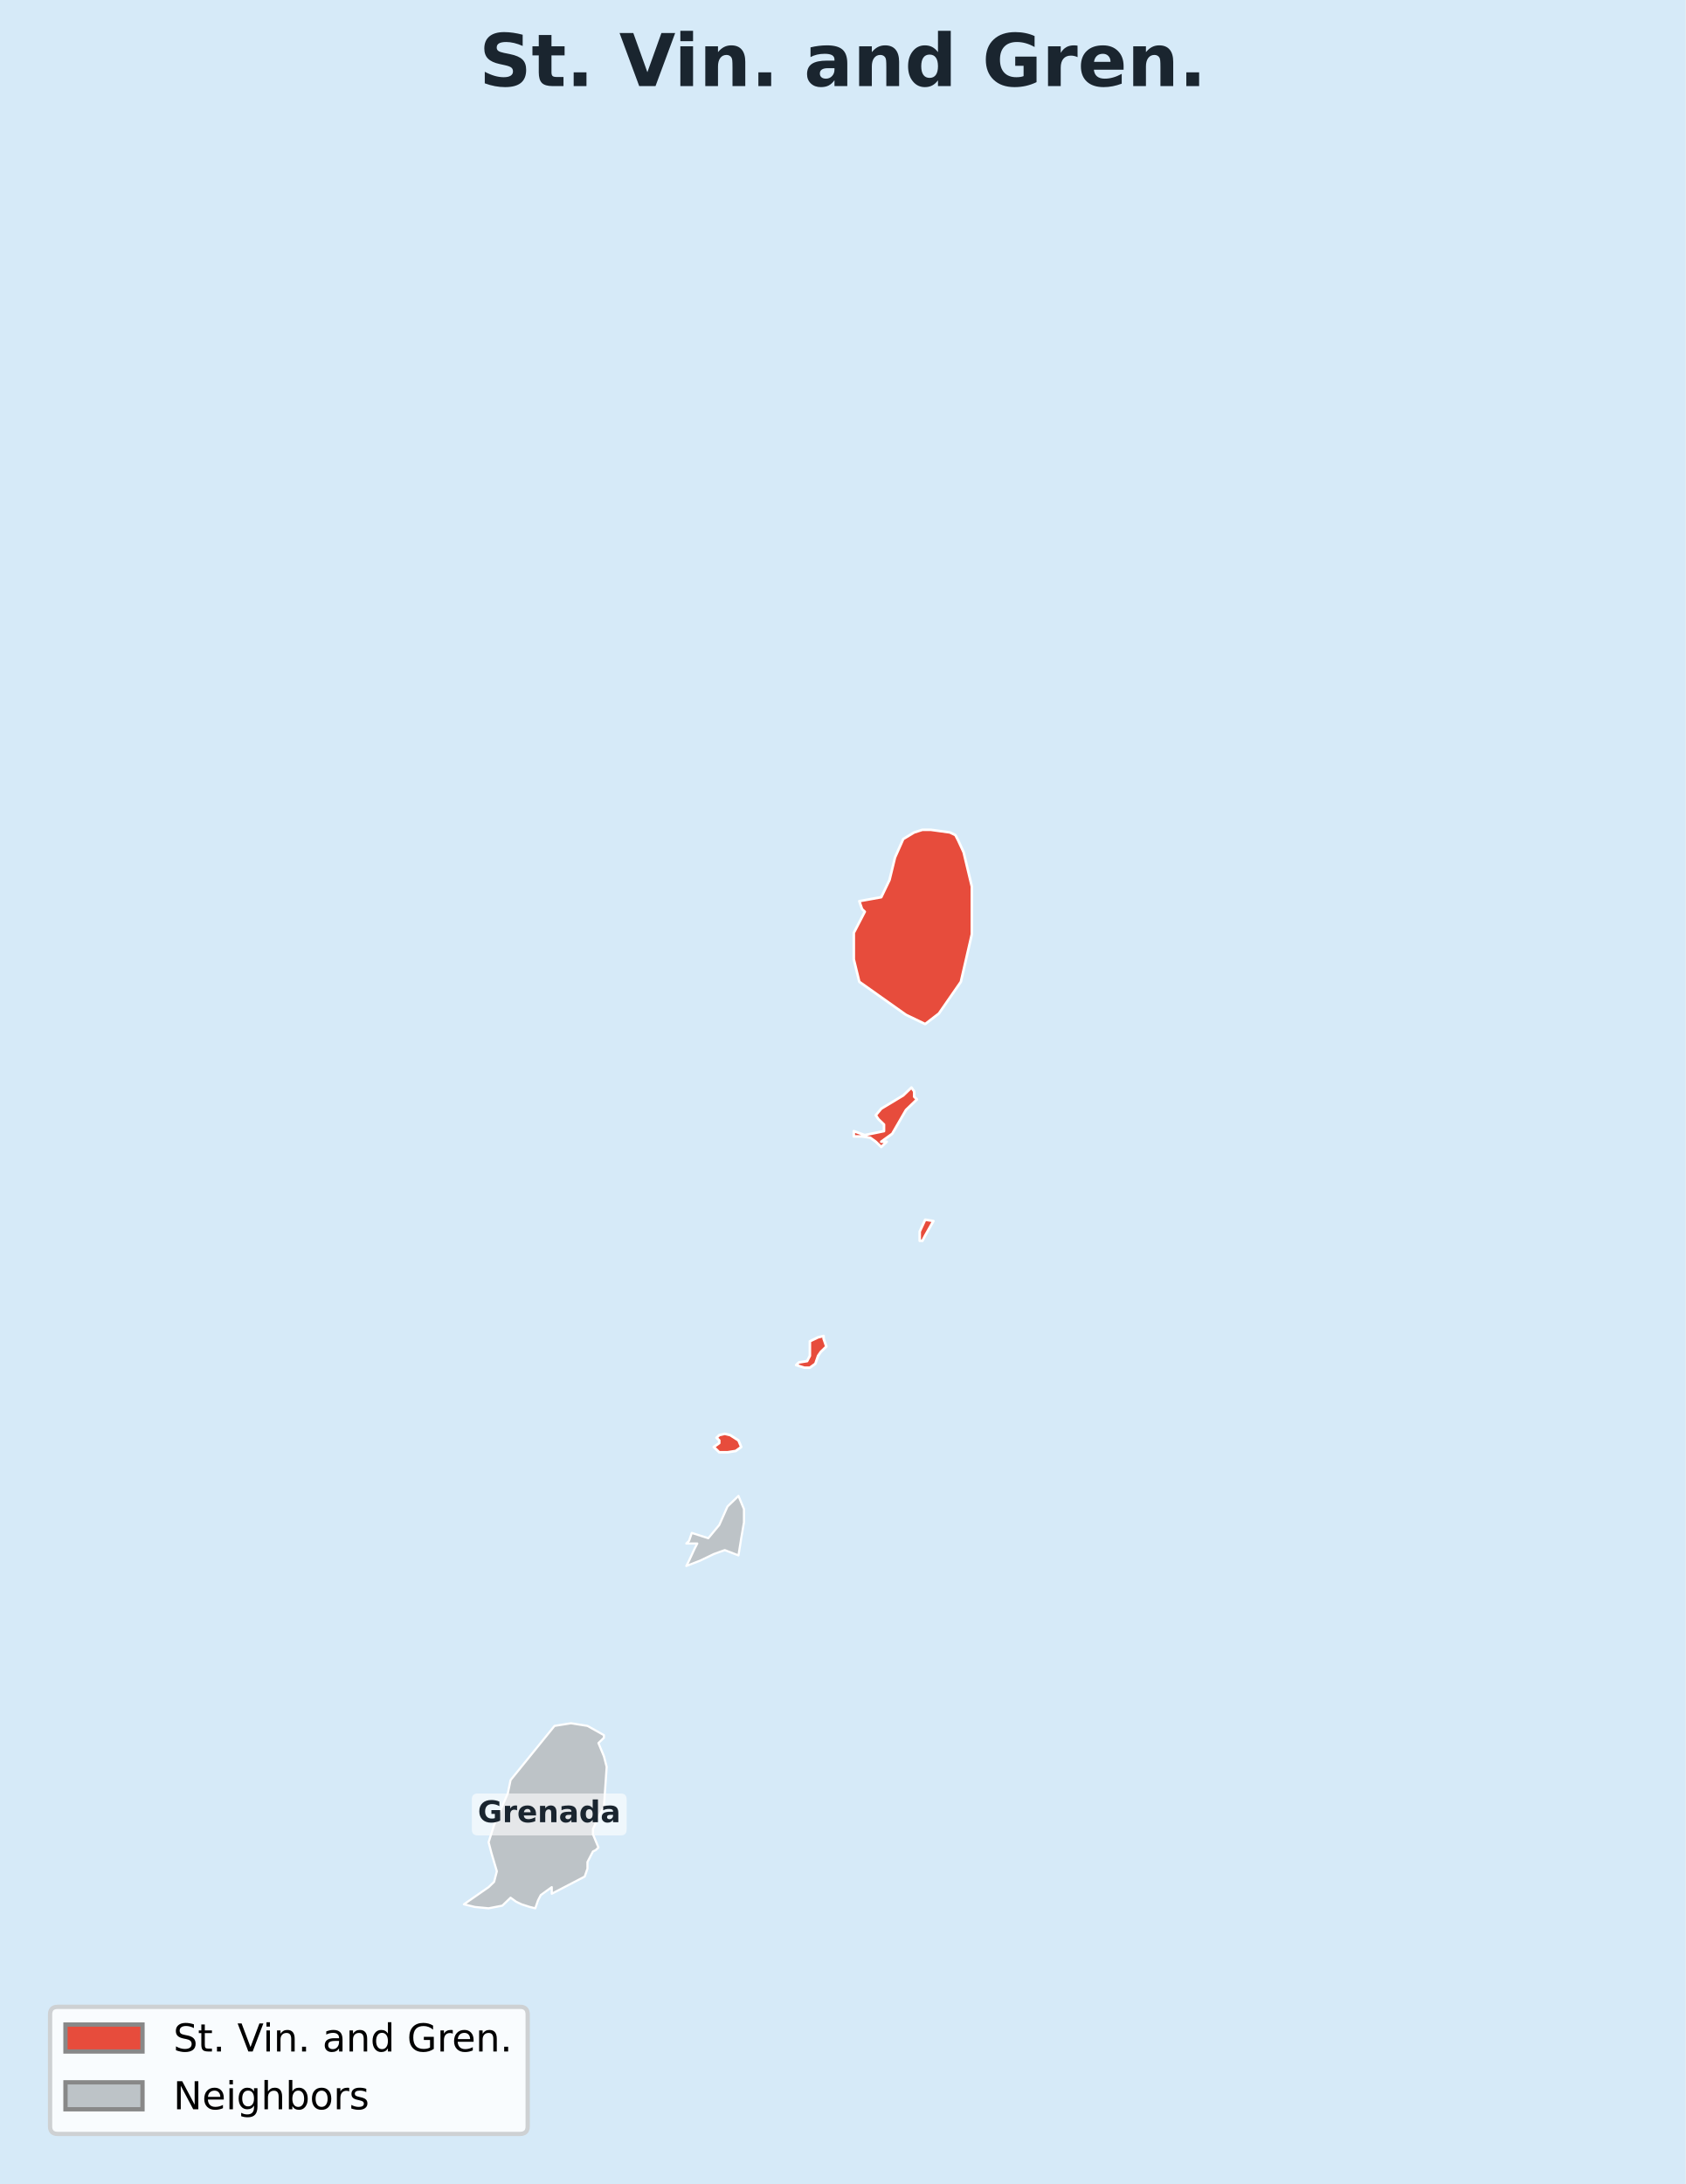
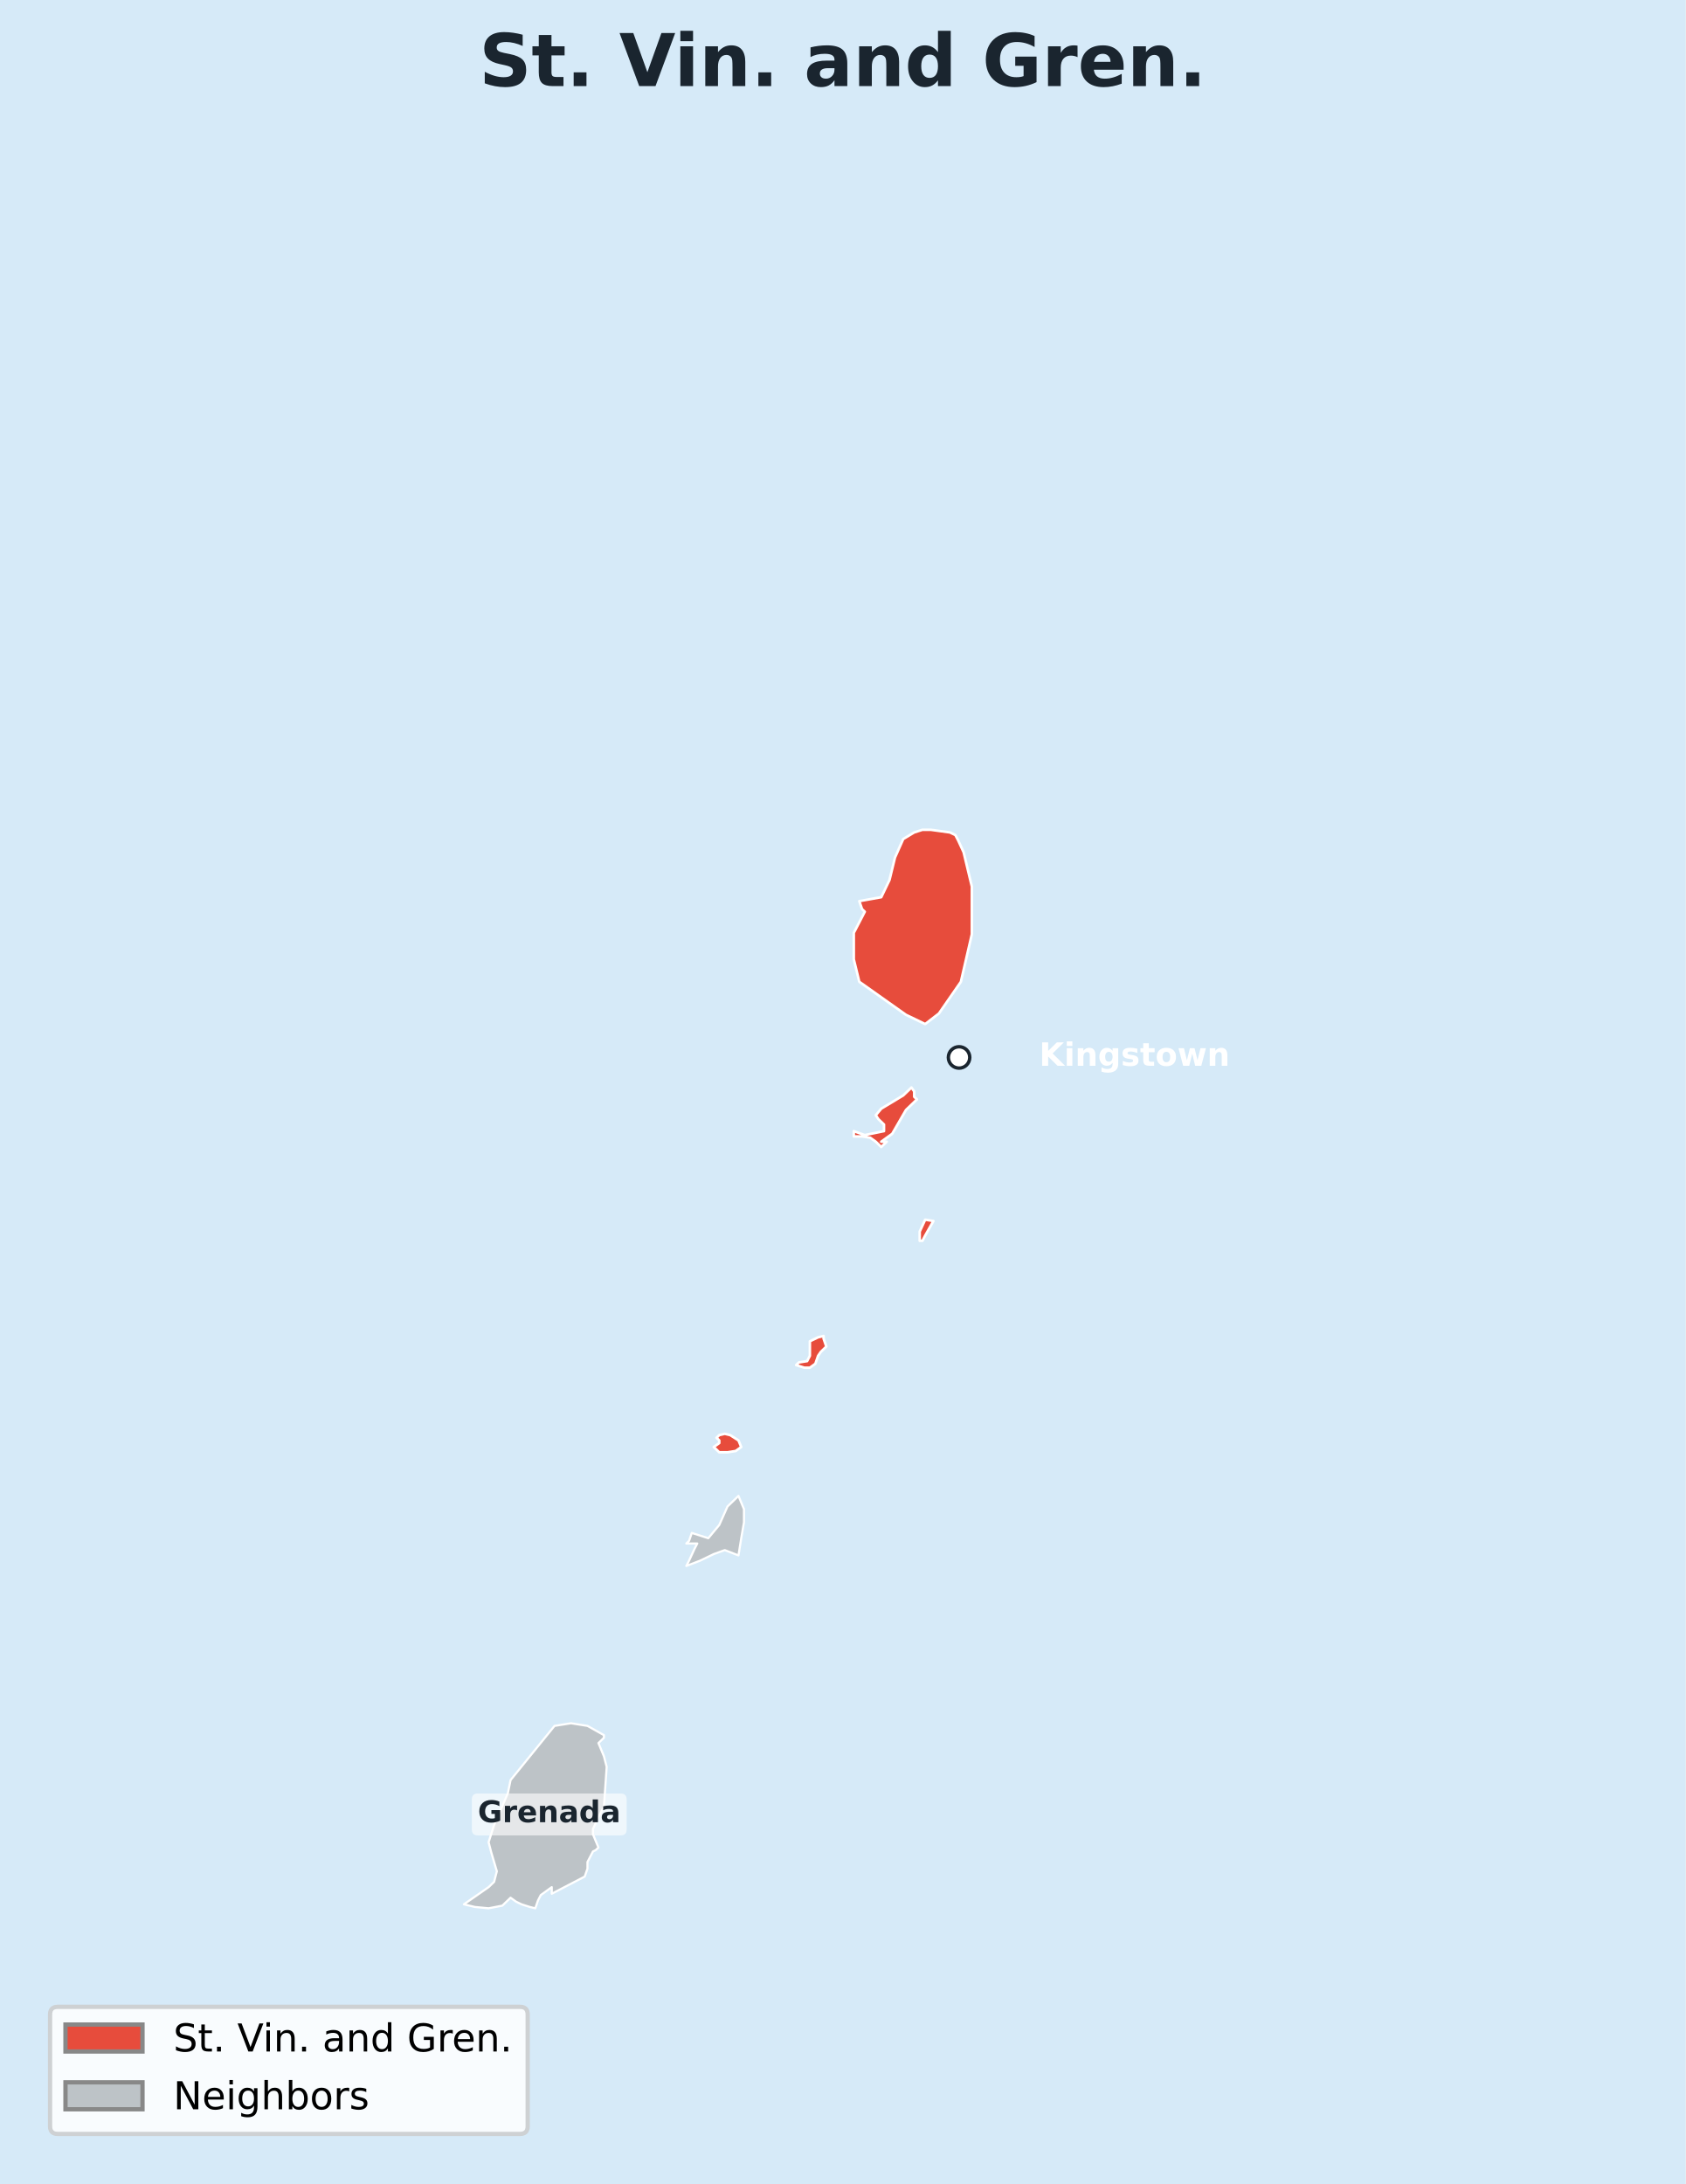
<svg xmlns="http://www.w3.org/2000/svg" xmlns:xlink="http://www.w3.org/1999/xlink" width="393.909pt" height="510.357pt" viewBox="0 0 393.909 510.357" version="1.1">
  <defs>
    <style type="text/css">*{stroke-linejoin: round; stroke-linecap: butt}</style>
  </defs>
  <g id="figure_1">
    <g id="patch_1">
      <path d="M 0 510.357  L 393.909 510.357  L 393.909 0  L 0 0  z " style="fill: #d6eaf8" />
    </g>
    <g id="axes_1">
      <g id="PatchCollection_1">
-         <path d="M 108.407 445.002  L 114.182 440.987  L 115.465 439.752  L 116.107 437.281  L 115.465 435.119  L 114.824 432.957  L 114.182 430.486  L 115.465 426.471  L 118.674 419.058  L 119.315 415.97  L 129.582 403.307  L 133.432 402.689  L 137.281 403.307  L 141.131 405.469  L 141.131 406.086  L 139.848 407.322  L 141.131 410.41  L 141.773 412.881  L 141.131 422.147  L 140.49 423.382  L 139.848 424.618  L 138.565 427.397  L 138.565 428.633  L 139.848 431.721  L 139.206 432.339  L 138.565 432.648  L 137.923 433.883  L 137.281 435.119  L 137.281 436.663  L 136.64 438.516  L 128.94 442.531  L 128.94 440.987  L 127.657 441.914  L 126.373 442.84  L 125.732 444.076  L 125.09 445.929  L 123.807 445.62  L 121.882 445.002  L 120.599 444.384  L 119.315 443.458  L 117.39 445.311  L 114.182 445.929  L 110.974 445.62  z " clip-path="url(#p57551bdf7b)" style="fill: #bdc3c7; stroke: #ffffff; stroke-width: 0.5" />
-         <path d="M 160.381 365.935  L 161.022 364.699  L 162.306 361.92  L 162.947 360.684  L 162.306 360.684  L 160.381 360.684  L 161.022 360.067  L 161.664 358.213  L 165.514 359.449  L 168.081 356.36  L 170.005 352.036  L 172.572 349.565  L 173.855 352.654  L 173.855 355.743  L 173.214 359.449  L 172.572 363.464  L 169.364 362.229  L 166.797 363.155  L 163.589 364.699  z " clip-path="url(#p57551bdf7b)" style="fill: #bdc3c7; stroke: #ffffff; stroke-width: 0.5" />
+         <path d="M 108.407 445.002  L 114.182 440.987  L 115.465 439.752  L 116.107 437.281  L 115.465 435.119  L 114.824 432.957  L 114.182 430.486  L 115.465 426.471  L 118.674 419.058  L 119.315 415.97  L 129.582 403.307  L 133.432 402.689  L 137.281 403.307  L 141.131 405.469  L 141.131 406.086  L 139.848 407.322  L 141.131 410.41  L 141.773 412.881  L 141.131 422.147  L 140.49 423.382  L 139.848 424.618  L 138.565 427.397  L 138.565 428.633  L 139.848 431.721  L 139.206 432.339  L 138.565 432.648  L 137.923 433.883  L 137.281 435.119  L 137.281 436.663  L 136.64 438.516  L 128.94 442.531  L 128.94 440.987  L 127.657 441.914  L 126.373 442.84  L 125.732 444.076  L 125.09 445.929  L 123.807 445.62  L 121.882 445.002  L 120.599 444.384  L 119.315 443.458  L 117.39 445.311  L 114.182 445.929  L 110.974 445.62  z " clip-path="url(#p6912b980a9)" style="fill: #bdc3c7; stroke: #ffffff; stroke-width: 0.5" />
+         <path d="M 160.381 365.935  L 161.022 364.699  L 162.306 361.92  L 162.947 360.684  L 162.306 360.684  L 160.381 360.684  L 161.022 360.067  L 161.664 358.213  L 165.514 359.449  L 168.081 356.36  L 170.005 352.036  L 172.572 349.565  L 173.855 352.654  L 173.855 355.743  L 173.214 359.449  L 172.572 363.464  L 169.364 362.229  L 166.797 363.155  L 163.589 364.699  z " clip-path="url(#p6912b980a9)" style="fill: #bdc3c7; stroke: #ffffff; stroke-width: 0.5" />
      </g>
      <g id="PatchCollection_2">
-         <path d="M 199.521 224.17  L 199.521 217.992  L 202.088 213.051  L 201.446 212.433  L 200.805 210.58  L 205.938 209.653  L 207.863 205.638  L 209.146 200.388  L 211.071 196.064  L 213.638 194.519  L 215.562 193.902  L 217.487 193.902  L 221.979 194.519  L 223.262 195.137  L 223.904 196.372  L 225.187 199.152  L 227.112 207.182  L 227.112 218.301  L 224.546 229.42  L 219.412 236.833  L 216.204 239.304  L 211.713 237.142  L 200.805 229.42  z " clip-path="url(#p57551bdf7b)" style="fill: #e74c3c; stroke: #ffffff; stroke-width: 0.6" />
-         <path d="M 199.521 265.556  L 199.521 264.321  L 202.088 265.247  L 206.579 264.321  L 206.579 262.777  L 205.296 261.541  L 204.654 260.615  L 205.938 259.07  L 211.071 255.982  L 212.996 254.129  L 213.638 255.055  L 213.638 255.673  L 213.638 256.291  L 214.279 256.908  L 211.713 259.379  L 208.504 264.939  L 205.938 266.792  L 207.221 266.792  L 205.938 268.027  L 204.654 266.792  L 203.371 265.865  L 201.446 265.556  z " clip-path="url(#p57551bdf7b)" style="fill: #e74c3c; stroke: #ffffff; stroke-width: 0.6" />
-         <path d="M 186.047 318.989  L 186.688 318.371  L 188.613 318.062  L 189.255 316.827  L 189.255 315.282  L 189.255 313.429  L 191.18 312.503  L 192.463 312.194  L 192.463 312.811  L 193.105 314.665  L 191.821 315.9  L 191.18 316.827  L 190.538 318.68  L 189.255 319.606  L 187.972 319.606  z " clip-path="url(#p57551bdf7b)" style="fill: #e74c3c; stroke: #ffffff; stroke-width: 0.6" />
-         <path d="M 166.797 338.138  L 168.081 337.211  L 168.081 336.593  L 167.439 335.976  L 168.081 335.358  L 169.364 335.049  L 170.647 335.358  L 172.572 336.593  L 173.214 338.138  L 171.93 339.064  L 170.005 339.373  L 168.081 339.373  z " clip-path="url(#p57551bdf7b)" style="fill: #e74c3c; stroke: #ffffff; stroke-width: 0.6" />
-         <path d="M 214.921 289.956  L 214.921 287.794  L 216.204 285.014  L 218.129 285.323  L 216.204 288.721  L 215.562 289.956  z " clip-path="url(#p57551bdf7b)" style="fill: #e74c3c; stroke: #ffffff; stroke-width: 0.6" />
+         <path d="M 199.521 224.17  L 199.521 217.992  L 202.088 213.051  L 201.446 212.433  L 200.805 210.58  L 205.938 209.653  L 207.863 205.638  L 209.146 200.388  L 211.071 196.064  L 213.638 194.519  L 215.562 193.902  L 217.487 193.902  L 221.979 194.519  L 223.262 195.137  L 223.904 196.372  L 225.187 199.152  L 227.112 207.182  L 227.112 218.301  L 224.546 229.42  L 219.412 236.833  L 216.204 239.304  L 211.713 237.142  L 200.805 229.42  z " clip-path="url(#p6912b980a9)" style="fill: #e74c3c; stroke: #ffffff; stroke-width: 0.6" />
+         <path d="M 199.521 265.556  L 199.521 264.321  L 202.088 265.247  L 206.579 264.321  L 206.579 262.777  L 205.296 261.541  L 204.654 260.615  L 205.938 259.07  L 211.071 255.982  L 212.996 254.129  L 213.638 255.055  L 213.638 255.673  L 213.638 256.291  L 214.279 256.908  L 211.713 259.379  L 208.504 264.939  L 205.938 266.792  L 207.221 266.792  L 205.938 268.027  L 204.654 266.792  L 203.371 265.865  L 201.446 265.556  z " clip-path="url(#p6912b980a9)" style="fill: #e74c3c; stroke: #ffffff; stroke-width: 0.6" />
+         <path d="M 186.047 318.989  L 186.688 318.371  L 188.613 318.062  L 189.255 316.827  L 189.255 315.282  L 189.255 313.429  L 191.18 312.503  L 192.463 312.194  L 192.463 312.811  L 193.105 314.665  L 191.821 315.9  L 191.18 316.827  L 190.538 318.68  L 189.255 319.606  L 187.972 319.606  z " clip-path="url(#p6912b980a9)" style="fill: #e74c3c; stroke: #ffffff; stroke-width: 0.6" />
+         <path d="M 166.797 338.138  L 168.081 337.211  L 168.081 336.593  L 167.439 335.976  L 168.081 335.358  L 169.364 335.049  L 170.647 335.358  L 172.572 336.593  L 173.214 338.138  L 171.93 339.064  L 170.005 339.373  L 168.081 339.373  z " clip-path="url(#p6912b980a9)" style="fill: #e74c3c; stroke: #ffffff; stroke-width: 0.6" />
+         <path d="M 214.921 289.956  L 214.921 287.794  L 216.204 285.014  L 218.129 285.323  L 216.204 288.721  L 215.562 289.956  z " clip-path="url(#p6912b980a9)" style="fill: #e74c3c; stroke: #ffffff; stroke-width: 0.6" />
      </g>
      <g id="text_1">
        <g id="patch_2">
-           <path d="M 111.658 428.9  L 145.045 428.9  Q 146.445 428.9 146.445 427.5  L 146.445 420.5  Q 146.445 419.1 145.045 419.1  L 111.658 419.1  Q 110.258 419.1 110.258 420.5  L 110.258 427.5  Q 110.258 428.9 111.658 428.9  z " clip-path="url(#p57551bdf7b)" style="fill: #ffffff; opacity: 0.6" />
+           <path d="M 111.658 428.9  L 145.045 428.9  Q 146.445 428.9 146.445 427.5  L 146.445 420.5  Q 146.445 419.1 145.045 419.1  L 111.658 419.1  Q 110.258 419.1 110.258 420.5  L 110.258 427.5  Q 110.258 428.9 111.658 428.9  z " clip-path="url(#p6912b980a9)" style="fill: #ffffff; opacity: 0.6" />
        </g>
-         <g clip-path="url(#p57551bdf7b)">
+         <g clip-path="url(#p6912b980a9)">
          <g style="fill: #1a252f" transform="translate(111.6585 425.8185) scale(0.07 -0.07)">
            <defs>
              <path id="DejaVuSans-Bold-2a" d="M 4781 347  Q 4331 128 3847 18  Q 3363 -91 2847 -91  Q 1681 -91 1000 561  Q 319 1213 319 2328  Q 319 3456 1012 4103  Q 1706 4750 2913 4750  Q 3378 4750 3804 4662  Q 4231 4575 4609 4403  L 4609 3438  Q 4219 3659 3833 3768  Q 3447 3878 3059 3878  Q 2341 3878 1952 3476  Q 1563 3075 1563 2328  Q 1563 1588 1938 1184  Q 2313 781 3003 781  Q 3191 781 3352 804  Q 3513 828 3641 878  L 3641 1784  L 2906 1784  L 2906 2591  L 4781 2591  L 4781 347  z " transform="scale(0.015625)" />
              <path id="DejaVuSans-Bold-55" d="M 3138 2547  Q 2991 2616 2845 2648  Q 2700 2681 2553 2681  Q 2122 2681 1889 2404  Q 1656 2128 1656 1613  L 1656 0  L 538 0  L 538 3500  L 1656 3500  L 1656 2925  Q 1872 3269 2151 3426  Q 2431 3584 2822 3584  Q 2878 3584 2943 3579  Q 3009 3575 3134 3559  L 3138 2547  z " transform="scale(0.015625)" />
              <path id="DejaVuSans-Bold-48" d="M 4031 1759  L 4031 1441  L 1416 1441  Q 1456 1047 1700 850  Q 1944 653 2381 653  Q 2734 653 3104 758  Q 3475 863 3866 1075  L 3866 213  Q 3469 63 3072 -14  Q 2675 -91 2278 -91  Q 1328 -91 801 392  Q 275 875 275 1747  Q 275 2603 792 3093  Q 1309 3584 2216 3584  Q 3041 3584 3536 3087  Q 4031 2591 4031 1759  z M 2881 2131  Q 2881 2450 2695 2645  Q 2509 2841 2209 2841  Q 1884 2841 1681 2658  Q 1478 2475 1428 2131  L 2881 2131  z " transform="scale(0.015625)" />
              <path id="DejaVuSans-Bold-51" d="M 4056 2131  L 4056 0  L 2931 0  L 2931 347  L 2931 1631  Q 2931 2084 2911 2256  Q 2891 2428 2841 2509  Q 2775 2619 2662 2680  Q 2550 2741 2406 2741  Q 2056 2741 1856 2470  Q 1656 2200 1656 1722  L 1656 0  L 538 0  L 538 3500  L 1656 3500  L 1656 2988  Q 1909 3294 2193 3439  Q 2478 3584 2822 3584  Q 3428 3584 3742 3212  Q 4056 2841 4056 2131  z " transform="scale(0.015625)" />
              <path id="DejaVuSans-Bold-44" d="M 2106 1575  Q 1756 1575 1579 1456  Q 1403 1338 1403 1106  Q 1403 894 1545 773  Q 1688 653 1941 653  Q 2256 653 2472 879  Q 2688 1106 2688 1447  L 2688 1575  L 2106 1575  z M 3816 1997  L 3816 0  L 2688 0  L 2688 519  Q 2463 200 2181 54  Q 1900 -91 1497 -91  Q 953 -91 614 226  Q 275 544 275 1050  Q 275 1666 698 1953  Q 1122 2241 2028 2241  L 2688 2241  L 2688 2328  Q 2688 2594 2478 2717  Q 2269 2841 1825 2841  Q 1466 2841 1156 2769  Q 847 2697 581 2553  L 581 3406  Q 941 3494 1303 3539  Q 1666 3584 2028 3584  Q 2975 3584 3395 3211  Q 3816 2838 3816 1997  z " transform="scale(0.015625)" />
              <path id="DejaVuSans-Bold-47" d="M 2919 2988  L 2919 4863  L 4044 4863  L 4044 0  L 2919 0  L 2919 506  Q 2688 197 2409 53  Q 2131 -91 1766 -91  Q 1119 -91 703 423  Q 288 938 288 1747  Q 288 2556 703 3070  Q 1119 3584 1766 3584  Q 2128 3584 2408 3439  Q 2688 3294 2919 2988  z M 2181 722  Q 2541 722 2730 984  Q 2919 1247 2919 1747  Q 2919 2247 2730 2509  Q 2541 2772 2181 2772  Q 1825 2772 1636 2509  Q 1447 2247 1447 1747  Q 1447 1247 1636 984  Q 1825 722 2181 722  z " transform="scale(0.015625)" />
            </defs>
            <use xlink:href="#DejaVuSans-Bold-2a" />
            <use xlink:href="#DejaVuSans-Bold-55" transform="translate(82.07812 0)" />
            <use xlink:href="#DejaVuSans-Bold-48" transform="translate(131.3906 0)" />
            <use xlink:href="#DejaVuSans-Bold-51" transform="translate(199.2188 0)" />
            <use xlink:href="#DejaVuSans-Bold-44" transform="translate(270.4062 0)" />
            <use xlink:href="#DejaVuSans-Bold-47" transform="translate(337.8906 0)" />
            <use xlink:href="#DejaVuSans-Bold-44" transform="translate(409.4688 0)" />
          </g>
        </g>
      </g>
      <g id="text_2">
        <g style="fill: #1a252f" transform="translate(111.9573 20.11734) scale(0.17 -0.17)">
          <defs>
            <path id="DejaVuSans-Bold-36" d="M 3834 4519  L 3834 3531  Q 3450 3703 3084 3790  Q 2719 3878 2394 3878  Q 1963 3878 1756 3759  Q 1550 3641 1550 3391  Q 1550 3203 1689 3098  Q 1828 2994 2194 2919  L 2706 2816  Q 3484 2659 3812 2340  Q 4141 2022 4141 1434  Q 4141 663 3683 286  Q 3225 -91 2284 -91  Q 1841 -91 1394 -6  Q 947 78 500 244  L 500 1259  Q 947 1022 1364 901  Q 1781 781 2169 781  Q 2563 781 2772 912  Q 2981 1044 2981 1288  Q 2981 1506 2839 1625  Q 2697 1744 2272 1838  L 1806 1941  Q 1106 2091 782 2419  Q 459 2747 459 3303  Q 459 4000 909 4375  Q 1359 4750 2203 4750  Q 2588 4750 2994 4692  Q 3400 4634 3834 4519  z " transform="scale(0.015625)" />
            <path id="DejaVuSans-Bold-57" d="M 1759 4494  L 1759 3500  L 2913 3500  L 2913 2700  L 1759 2700  L 1759 1216  Q 1759 972 1856 886  Q 1953 800 2241 800  L 2816 800  L 2816 0  L 1856 0  Q 1194 0 917 276  Q 641 553 641 1216  L 641 2700  L 84 2700  L 84 3500  L 641 3500  L 641 4494  L 1759 4494  z " transform="scale(0.015625)" />
            <path id="DejaVuSans-Bold-11" d="M 653 1209  L 1778 1209  L 1778 0  L 653 0  L 653 1209  z " transform="scale(0.015625)" />
            <path id="DejaVuSans-Bold-3" transform="scale(0.015625)" />
            <path id="DejaVuSans-Bold-39" d="M 31 4666  L 1241 4666  L 2478 1222  L 3713 4666  L 4922 4666  L 3194 0  L 1759 0  L 31 4666  z " transform="scale(0.015625)" />
            <path id="DejaVuSans-Bold-4c" d="M 538 3500  L 1656 3500  L 1656 0  L 538 0  L 538 3500  z M 538 4863  L 1656 4863  L 1656 3950  L 538 3950  L 538 4863  z " transform="scale(0.015625)" />
          </defs>
          <use xlink:href="#DejaVuSans-Bold-36" />
          <use xlink:href="#DejaVuSans-Bold-57" transform="translate(72.01562 0)" />
          <use xlink:href="#DejaVuSans-Bold-11" transform="translate(119.8125 0)" />
          <use xlink:href="#DejaVuSans-Bold-3" transform="translate(157.7969 0)" />
          <use xlink:href="#DejaVuSans-Bold-39" transform="translate(192.6094 0)" />
          <use xlink:href="#DejaVuSans-Bold-4c" transform="translate(268.25 0)" />
          <use xlink:href="#DejaVuSans-Bold-51" transform="translate(302.5312 0)" />
          <use xlink:href="#DejaVuSans-Bold-11" transform="translate(373.7188 0)" />
          <use xlink:href="#DejaVuSans-Bold-3" transform="translate(411.7031 0)" />
          <use xlink:href="#DejaVuSans-Bold-44" transform="translate(446.5156 0)" />
          <use xlink:href="#DejaVuSans-Bold-51" transform="translate(514 0)" />
          <use xlink:href="#DejaVuSans-Bold-47" transform="translate(585.1875 0)" />
          <use xlink:href="#DejaVuSans-Bold-3" transform="translate(656.7656 0)" />
          <use xlink:href="#DejaVuSans-Bold-2a" transform="translate(691.5781 0)" />
          <use xlink:href="#DejaVuSans-Bold-55" transform="translate(773.6562 0)" />
          <use xlink:href="#DejaVuSans-Bold-48" transform="translate(822.9688 0)" />
          <use xlink:href="#DejaVuSans-Bold-51" transform="translate(890.7969 0)" />
          <use xlink:href="#DejaVuSans-Bold-11" transform="translate(961.9844 0)" />
        </g>
      </g>
+       <g id="line2d_1">
+         <path d="M 224.12 247.1  " clip-path="url(#p6912b980a9)" style="fill: none; stroke: #ffffff; stroke-width: 1.5; stroke-linecap: square" />
+         <defs>
+           <path id="m08e38a75ca" d="M 0 2.5  C 0.663 2.5 1.299 2.237 1.768 1.768  C 2.237 1.299 2.5 0.663 2.5 0  C 2.5 -0.663 2.237 -1.299 1.768 -1.768  C 1.299 -2.237 0.663 -2.5 0 -2.5  C -0.663 -2.5 -1.299 -2.237 -1.768 -1.768  C -2.237 -1.299 -2.5 -0.663 -2.5 0  C -2.5 0.663 -2.237 1.299 -1.768 1.768  C -1.299 2.237 -0.663 2.5 0 2.5  z " style="stroke: #1a252f; stroke-width: 0.8" />
+         </defs>
+         <g clip-path="url(#p6912b980a9)">
+           <use xlink:href="#m08e38a75ca" x="224.12" y="247.1" style="fill: #ffffff; stroke: #1a252f; stroke-width: 0.8" />
+         </g>
+       </g>
+       <g id="text_3">
+         <g clip-path="url(#p6912b980a9)">
+           <g style="fill: #ffffff" transform="translate(242.8479 249.0481) scale(0.075 -0.075)">
+             <defs>
+               <path id="DejaVuSans-Bold-2e" d="M 588 4666  L 1791 4666  L 1791 2963  L 3525 4666  L 4922 4666  L 2675 2456  L 5153 0  L 3647 0  L 1791 1838  L 1791 0  L 588 0  L 588 4666  z " transform="scale(0.015625)" />
+               <path id="DejaVuSans-Bold-4a" d="M 2919 594  Q 2688 288 2409 144  Q 2131 0 1766 0  Q 1125 0 706 504  Q 288 1009 288 1791  Q 288 2575 706 3076  Q 1125 3578 1766 3578  Q 2131 3578 2409 3434  Q 2688 3291 2919 2981  L 2919 3500  L 4044 3500  L 4044 353  Q 4044 -491 3511 -936  Q 2978 -1381 1966 -1381  Q 1638 -1381 1331 -1331  Q 1025 -1281 716 -1178  L 716 -306  Q 1009 -475 1290 -558  Q 1572 -641 1856 -641  Q 2406 -641 2662 -400  Q 2919 -159 2919 353  L 2919 594  z M 2181 2772  Q 1834 2772 1640 2515  Q 1447 2259 1447 1791  Q 1447 1309 1634 1061  Q 1822 813 2181 813  Q 2531 813 2725 1069  Q 2919 1325 2919 1791  Q 2919 2259 2725 2515  Q 2531 2772 2181 2772  z " transform="scale(0.015625)" />
+               <path id="DejaVuSans-Bold-56" d="M 3272 3391  L 3272 2541  Q 2913 2691 2578 2766  Q 2244 2841 1947 2841  Q 1628 2841 1473 2761  Q 1319 2681 1319 2516  Q 1319 2381 1436 2309  Q 1553 2238 1856 2203  L 2053 2175  Q 2913 2066 3209 1816  Q 3506 1566 3506 1031  Q 3506 472 3093 190  Q 2681 -91 1863 -91  Q 1516 -91 1145 -36  Q 775 19 384 128  L 384 978  Q 719 816 1070 734  Q 1422 653 1784 653  Q 2113 653 2278 743  Q 2444 834 2444 1013  Q 2444 1163 2330 1236  Q 2216 1309 1875 1350  L 1678 1375  Q 931 1469 631 1722  Q 331 1975 331 2491  Q 331 3047 712 3315  Q 1094 3584 1881 3584  Q 2191 3584 2531 3537  Q 2872 3491 3272 3391  z " transform="scale(0.015625)" />
+               <path id="DejaVuSans-Bold-52" d="M 2203 2784  Q 1831 2784 1636 2517  Q 1441 2250 1441 1747  Q 1441 1244 1636 976  Q 1831 709 2203 709  Q 2569 709 2762 976  Q 2956 1244 2956 1747  Q 2956 2250 2762 2517  Q 2569 2784 2203 2784  z M 2203 3584  Q 3106 3584 3614 3096  Q 4122 2609 4122 1747  Q 4122 884 3614 396  Q 3106 -91 2203 -91  Q 1297 -91 786 396  Q 275 884 275 1747  Q 275 2609 786 3096  Q 1297 3584 2203 3584  z " transform="scale(0.015625)" />
+               <path id="DejaVuSans-Bold-5a" d="M 225 3500  L 1313 3500  L 1900 1088  L 2491 3500  L 3425 3500  L 4013 1113  L 4603 3500  L 5691 3500  L 4769 0  L 3547 0  L 2956 2406  L 2369 0  L 1147 0  L 225 3500  z " transform="scale(0.015625)" />
+             </defs>
+             <use xlink:href="#DejaVuSans-Bold-2e" />
+             <use xlink:href="#DejaVuSans-Bold-4c" transform="translate(77.48438 0)" />
+             <use xlink:href="#DejaVuSans-Bold-51" transform="translate(111.7656 0)" />
+             <use xlink:href="#DejaVuSans-Bold-4a" transform="translate(182.9531 0)" />
+             <use xlink:href="#DejaVuSans-Bold-56" transform="translate(254.5312 0)" />
+             <use xlink:href="#DejaVuSans-Bold-57" transform="translate(314.0469 0)" />
+             <use xlink:href="#DejaVuSans-Bold-52" transform="translate(361.8438 0)" />
+             <use xlink:href="#DejaVuSans-Bold-5a" transform="translate(430.5469 0)" />
+             <use xlink:href="#DejaVuSans-Bold-51" transform="translate(522.9375 0)" />
+           </g>
+         </g>
+       </g>
      <g id="legend_1">
        <g id="patch_3">
          <path d="M 13.5 498.657  L 121.515 498.657  Q 123.315 498.657 123.315 496.857  L 123.315 470.756  Q 123.315 468.956 121.515 468.956  L 13.5 468.956  Q 11.7 468.956 11.7 470.756  L 11.7 496.857  Q 11.7 498.657 13.5 498.657  z " style="fill: #ffffff; opacity: 0.85; stroke: #cccccc; stroke-linejoin: miter" />
        </g>
        <g id="patch_4">
          <path d="M 15.3 479.395  L 33.3 479.395  L 33.3 473.095  L 15.3 473.095  z " style="fill: #e74c3c; stroke: #888888; stroke-linejoin: miter" />
        </g>
-         <g id="text_3">
+         <g id="text_4">
          <g transform="translate(40.5 479.3945) scale(0.09 -0.09)">
            <defs>
              <path id="DejaVuSans-36" d="M 3425 4513  L 3425 3897  Q 3066 4069 2747 4153  Q 2428 4238 2131 4238  Q 1616 4238 1336 4038  Q 1056 3838 1056 3469  Q 1056 3159 1242 3001  Q 1428 2844 1947 2747  L 2328 2669  Q 3034 2534 3370 2195  Q 3706 1856 3706 1288  Q 3706 609 3251 259  Q 2797 -91 1919 -91  Q 1588 -91 1214 -16  Q 841 59 441 206  L 441 856  Q 825 641 1194 531  Q 1563 422 1919 422  Q 2459 422 2753 634  Q 3047 847 3047 1241  Q 3047 1584 2836 1778  Q 2625 1972 2144 2069  L 1759 2144  Q 1053 2284 737 2584  Q 422 2884 422 3419  Q 422 4038 858 4394  Q 1294 4750 2059 4750  Q 2388 4750 2728 4690  Q 3069 4631 3425 4513  z " transform="scale(0.015625)" />
              <path id="DejaVuSans-57" d="M 1172 4494  L 1172 3500  L 2356 3500  L 2356 3053  L 1172 3053  L 1172 1153  Q 1172 725 1289 603  Q 1406 481 1766 481  L 2356 481  L 2356 0  L 1766 0  Q 1100 0 847 248  Q 594 497 594 1153  L 594 3053  L 172 3053  L 172 3500  L 594 3500  L 594 4494  L 1172 4494  z " transform="scale(0.015625)" />
              <path id="DejaVuSans-11" d="M 684 794  L 1344 794  L 1344 0  L 684 0  L 684 794  z " transform="scale(0.015625)" />
              <path id="DejaVuSans-3" transform="scale(0.015625)" />
              <path id="DejaVuSans-39" d="M 1831 0  L 50 4666  L 709 4666  L 2188 738  L 3669 4666  L 4325 4666  L 2547 0  L 1831 0  z " transform="scale(0.015625)" />
              <path id="DejaVuSans-4c" d="M 603 3500  L 1178 3500  L 1178 0  L 603 0  L 603 3500  z M 603 4863  L 1178 4863  L 1178 4134  L 603 4134  L 603 4863  z " transform="scale(0.015625)" />
              <path id="DejaVuSans-51" d="M 3513 2113  L 3513 0  L 2938 0  L 2938 2094  Q 2938 2591 2744 2837  Q 2550 3084 2163 3084  Q 1697 3084 1428 2787  Q 1159 2491 1159 1978  L 1159 0  L 581 0  L 581 3500  L 1159 3500  L 1159 2956  Q 1366 3272 1645 3428  Q 1925 3584 2291 3584  Q 2894 3584 3203 3211  Q 3513 2838 3513 2113  z " transform="scale(0.015625)" />
              <path id="DejaVuSans-44" d="M 2194 1759  Q 1497 1759 1228 1600  Q 959 1441 959 1056  Q 959 750 1161 570  Q 1363 391 1709 391  Q 2188 391 2477 730  Q 2766 1069 2766 1631  L 2766 1759  L 2194 1759  z M 3341 1997  L 3341 0  L 2766 0  L 2766 531  Q 2569 213 2275 61  Q 1981 -91 1556 -91  Q 1019 -91 701 211  Q 384 513 384 1019  Q 384 1609 779 1909  Q 1175 2209 1959 2209  L 2766 2209  L 2766 2266  Q 2766 2663 2505 2880  Q 2244 3097 1772 3097  Q 1472 3097 1187 3025  Q 903 2953 641 2809  L 641 3341  Q 956 3463 1253 3523  Q 1550 3584 1831 3584  Q 2591 3584 2966 3190  Q 3341 2797 3341 1997  z " transform="scale(0.015625)" />
              <path id="DejaVuSans-47" d="M 2906 2969  L 2906 4863  L 3481 4863  L 3481 0  L 2906 0  L 2906 525  Q 2725 213 2448 61  Q 2172 -91 1784 -91  Q 1150 -91 751 415  Q 353 922 353 1747  Q 353 2572 751 3078  Q 1150 3584 1784 3584  Q 2172 3584 2448 3432  Q 2725 3281 2906 2969  z M 947 1747  Q 947 1113 1208 752  Q 1469 391 1925 391  Q 2381 391 2643 752  Q 2906 1113 2906 1747  Q 2906 2381 2643 2742  Q 2381 3103 1925 3103  Q 1469 3103 1208 2742  Q 947 2381 947 1747  z " transform="scale(0.015625)" />
              <path id="DejaVuSans-2a" d="M 3809 666  L 3809 1919  L 2778 1919  L 2778 2438  L 4434 2438  L 4434 434  Q 4069 175 3628 42  Q 3188 -91 2688 -91  Q 1594 -91 976 548  Q 359 1188 359 2328  Q 359 3472 976 4111  Q 1594 4750 2688 4750  Q 3144 4750 3555 4637  Q 3966 4525 4313 4306  L 4313 3634  Q 3963 3931 3569 4081  Q 3175 4231 2741 4231  Q 1884 4231 1454 3753  Q 1025 3275 1025 2328  Q 1025 1384 1454 906  Q 1884 428 2741 428  Q 3075 428 3337 486  Q 3600 544 3809 666  z " transform="scale(0.015625)" />
              <path id="DejaVuSans-55" d="M 2631 2963  Q 2534 3019 2420 3045  Q 2306 3072 2169 3072  Q 1681 3072 1420 2755  Q 1159 2438 1159 1844  L 1159 0  L 581 0  L 581 3500  L 1159 3500  L 1159 2956  Q 1341 3275 1631 3429  Q 1922 3584 2338 3584  Q 2397 3584 2469 3576  Q 2541 3569 2628 3553  L 2631 2963  z " transform="scale(0.015625)" />
              <path id="DejaVuSans-48" d="M 3597 1894  L 3597 1613  L 953 1613  Q 991 1019 1311 708  Q 1631 397 2203 397  Q 2534 397 2845 478  Q 3156 559 3463 722  L 3463 178  Q 3153 47 2828 -22  Q 2503 -91 2169 -91  Q 1331 -91 842 396  Q 353 884 353 1716  Q 353 2575 817 3079  Q 1281 3584 2069 3584  Q 2775 3584 3186 3129  Q 3597 2675 3597 1894  z M 3022 2063  Q 3016 2534 2758 2815  Q 2500 3097 2075 3097  Q 1594 3097 1305 2825  Q 1016 2553 972 2059  L 3022 2063  z " transform="scale(0.015625)" />
            </defs>
            <use xlink:href="#DejaVuSans-36" />
            <use xlink:href="#DejaVuSans-57" transform="translate(63.48438 0)" />
            <use xlink:href="#DejaVuSans-11" transform="translate(102.6875 0)" />
            <use xlink:href="#DejaVuSans-3" transform="translate(134.4688 0)" />
            <use xlink:href="#DejaVuSans-39" transform="translate(166.25 0)" />
            <use xlink:href="#DejaVuSans-4c" transform="translate(232.4531 0)" />
            <use xlink:href="#DejaVuSans-51" transform="translate(260.2344 0)" />
            <use xlink:href="#DejaVuSans-11" transform="translate(323.6094 0)" />
            <use xlink:href="#DejaVuSans-3" transform="translate(355.3906 0)" />
            <use xlink:href="#DejaVuSans-44" transform="translate(387.1719 0)" />
            <use xlink:href="#DejaVuSans-51" transform="translate(448.4531 0)" />
            <use xlink:href="#DejaVuSans-47" transform="translate(511.8281 0)" />
            <use xlink:href="#DejaVuSans-3" transform="translate(575.3125 0)" />
            <use xlink:href="#DejaVuSans-2a" transform="translate(607.0938 0)" />
            <use xlink:href="#DejaVuSans-55" transform="translate(684.5781 0)" />
            <use xlink:href="#DejaVuSans-48" transform="translate(723.4844 0)" />
            <use xlink:href="#DejaVuSans-51" transform="translate(785.0156 0)" />
            <use xlink:href="#DejaVuSans-11" transform="translate(848.3906 0)" />
          </g>
        </g>
        <g id="patch_5">
          <path d="M 15.3 492.895  L 33.3 492.895  L 33.3 486.595  L 15.3 486.595  z " style="fill: #bdc3c7; stroke: #888888; stroke-linejoin: miter" />
        </g>
-         <g id="text_4">
+         <g id="text_5">
          <g transform="translate(40.5 492.8952) scale(0.09 -0.09)">
            <defs>
              <path id="DejaVuSans-31" d="M 628 4666  L 1478 4666  L 3547 763  L 3547 4666  L 4159 4666  L 4159 0  L 3309 0  L 1241 3903  L 1241 0  L 628 0  L 628 4666  z " transform="scale(0.015625)" />
              <path id="DejaVuSans-4a" d="M 2906 1791  Q 2906 2416 2648 2759  Q 2391 3103 1925 3103  Q 1463 3103 1205 2759  Q 947 2416 947 1791  Q 947 1169 1205 825  Q 1463 481 1925 481  Q 2391 481 2648 825  Q 2906 1169 2906 1791  z M 3481 434  Q 3481 -459 3084 -895  Q 2688 -1331 1869 -1331  Q 1566 -1331 1297 -1286  Q 1028 -1241 775 -1147  L 775 -588  Q 1028 -725 1275 -790  Q 1522 -856 1778 -856  Q 2344 -856 2625 -561  Q 2906 -266 2906 331  L 2906 616  Q 2728 306 2450 153  Q 2172 0 1784 0  Q 1141 0 747 490  Q 353 981 353 1791  Q 353 2603 747 3093  Q 1141 3584 1784 3584  Q 2172 3584 2450 3431  Q 2728 3278 2906 2969  L 2906 3500  L 3481 3500  L 3481 434  z " transform="scale(0.015625)" />
              <path id="DejaVuSans-4b" d="M 3513 2113  L 3513 0  L 2938 0  L 2938 2094  Q 2938 2591 2744 2837  Q 2550 3084 2163 3084  Q 1697 3084 1428 2787  Q 1159 2491 1159 1978  L 1159 0  L 581 0  L 581 4863  L 1159 4863  L 1159 2956  Q 1366 3272 1645 3428  Q 1925 3584 2291 3584  Q 2894 3584 3203 3211  Q 3513 2838 3513 2113  z " transform="scale(0.015625)" />
              <path id="DejaVuSans-45" d="M 3116 1747  Q 3116 2381 2855 2742  Q 2594 3103 2138 3103  Q 1681 3103 1420 2742  Q 1159 2381 1159 1747  Q 1159 1113 1420 752  Q 1681 391 2138 391  Q 2594 391 2855 752  Q 3116 1113 3116 1747  z M 1159 2969  Q 1341 3281 1617 3432  Q 1894 3584 2278 3584  Q 2916 3584 3314 3078  Q 3713 2572 3713 1747  Q 3713 922 3314 415  Q 2916 -91 2278 -91  Q 1894 -91 1617 61  Q 1341 213 1159 525  L 1159 0  L 581 0  L 581 4863  L 1159 4863  L 1159 2969  z " transform="scale(0.015625)" />
              <path id="DejaVuSans-52" d="M 1959 3097  Q 1497 3097 1228 2736  Q 959 2375 959 1747  Q 959 1119 1226 758  Q 1494 397 1959 397  Q 2419 397 2687 759  Q 2956 1122 2956 1747  Q 2956 2369 2687 2733  Q 2419 3097 1959 3097  z M 1959 3584  Q 2709 3584 3137 3096  Q 3566 2609 3566 1747  Q 3566 888 3137 398  Q 2709 -91 1959 -91  Q 1206 -91 779 398  Q 353 888 353 1747  Q 353 2609 779 3096  Q 1206 3584 1959 3584  z " transform="scale(0.015625)" />
              <path id="DejaVuSans-56" d="M 2834 3397  L 2834 2853  Q 2591 2978 2328 3040  Q 2066 3103 1784 3103  Q 1356 3103 1142 2972  Q 928 2841 928 2578  Q 928 2378 1081 2264  Q 1234 2150 1697 2047  L 1894 2003  Q 2506 1872 2764 1633  Q 3022 1394 3022 966  Q 3022 478 2636 193  Q 2250 -91 1575 -91  Q 1294 -91 989 -36  Q 684 19 347 128  L 347 722  Q 666 556 975 473  Q 1284 391 1588 391  Q 1994 391 2212 530  Q 2431 669 2431 922  Q 2431 1156 2273 1281  Q 2116 1406 1581 1522  L 1381 1569  Q 847 1681 609 1914  Q 372 2147 372 2553  Q 372 3047 722 3315  Q 1072 3584 1716 3584  Q 2034 3584 2315 3537  Q 2597 3491 2834 3397  z " transform="scale(0.015625)" />
            </defs>
            <use xlink:href="#DejaVuSans-31" />
            <use xlink:href="#DejaVuSans-48" transform="translate(74.8125 0)" />
            <use xlink:href="#DejaVuSans-4c" transform="translate(136.3438 0)" />
            <use xlink:href="#DejaVuSans-4a" transform="translate(164.125 0)" />
            <use xlink:href="#DejaVuSans-4b" transform="translate(227.6094 0)" />
            <use xlink:href="#DejaVuSans-45" transform="translate(290.9844 0)" />
            <use xlink:href="#DejaVuSans-52" transform="translate(354.4688 0)" />
            <use xlink:href="#DejaVuSans-55" transform="translate(415.6562 0)" />
            <use xlink:href="#DejaVuSans-56" transform="translate(456.7656 0)" />
          </g>
        </g>
      </g>
    </g>
  </g>
  <defs>
-     <clipPath id="p57551bdf7b">
+     <clipPath id="p6912b980a9">
      <rect x="7.2" y="30.117" width="379.509" height="473.04" />
    </clipPath>
  </defs>
</svg>
